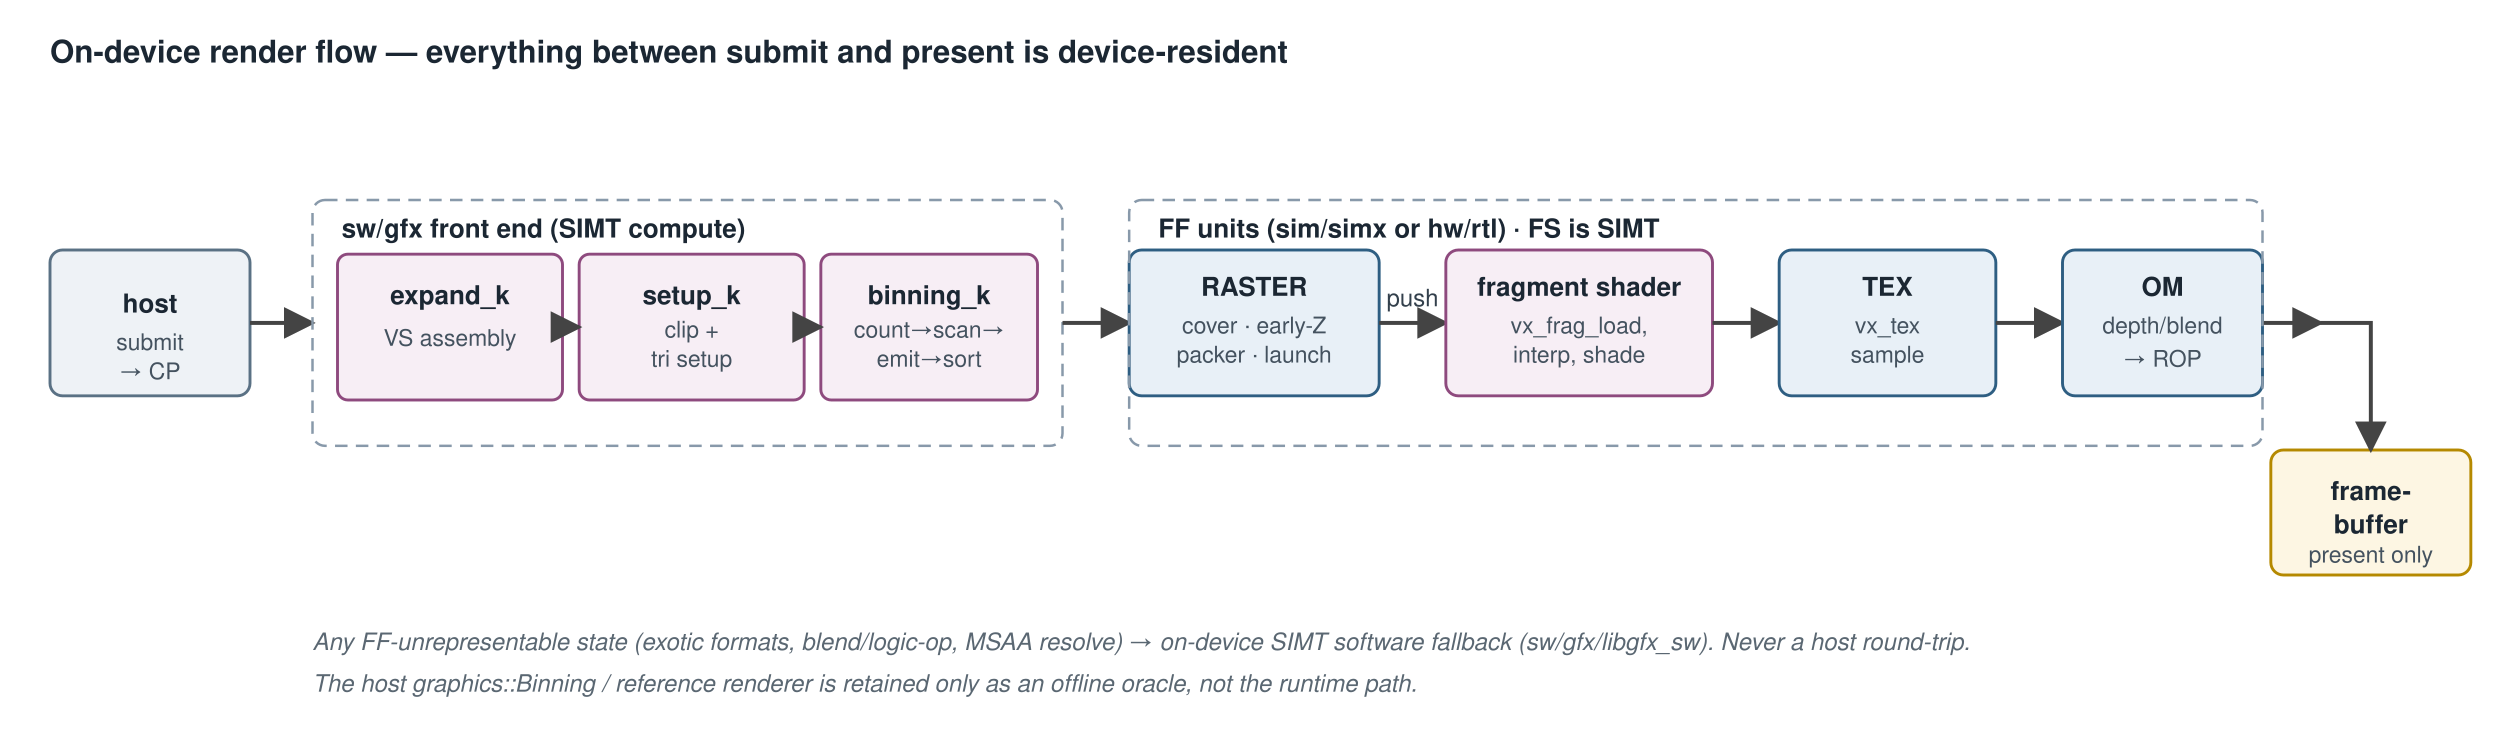
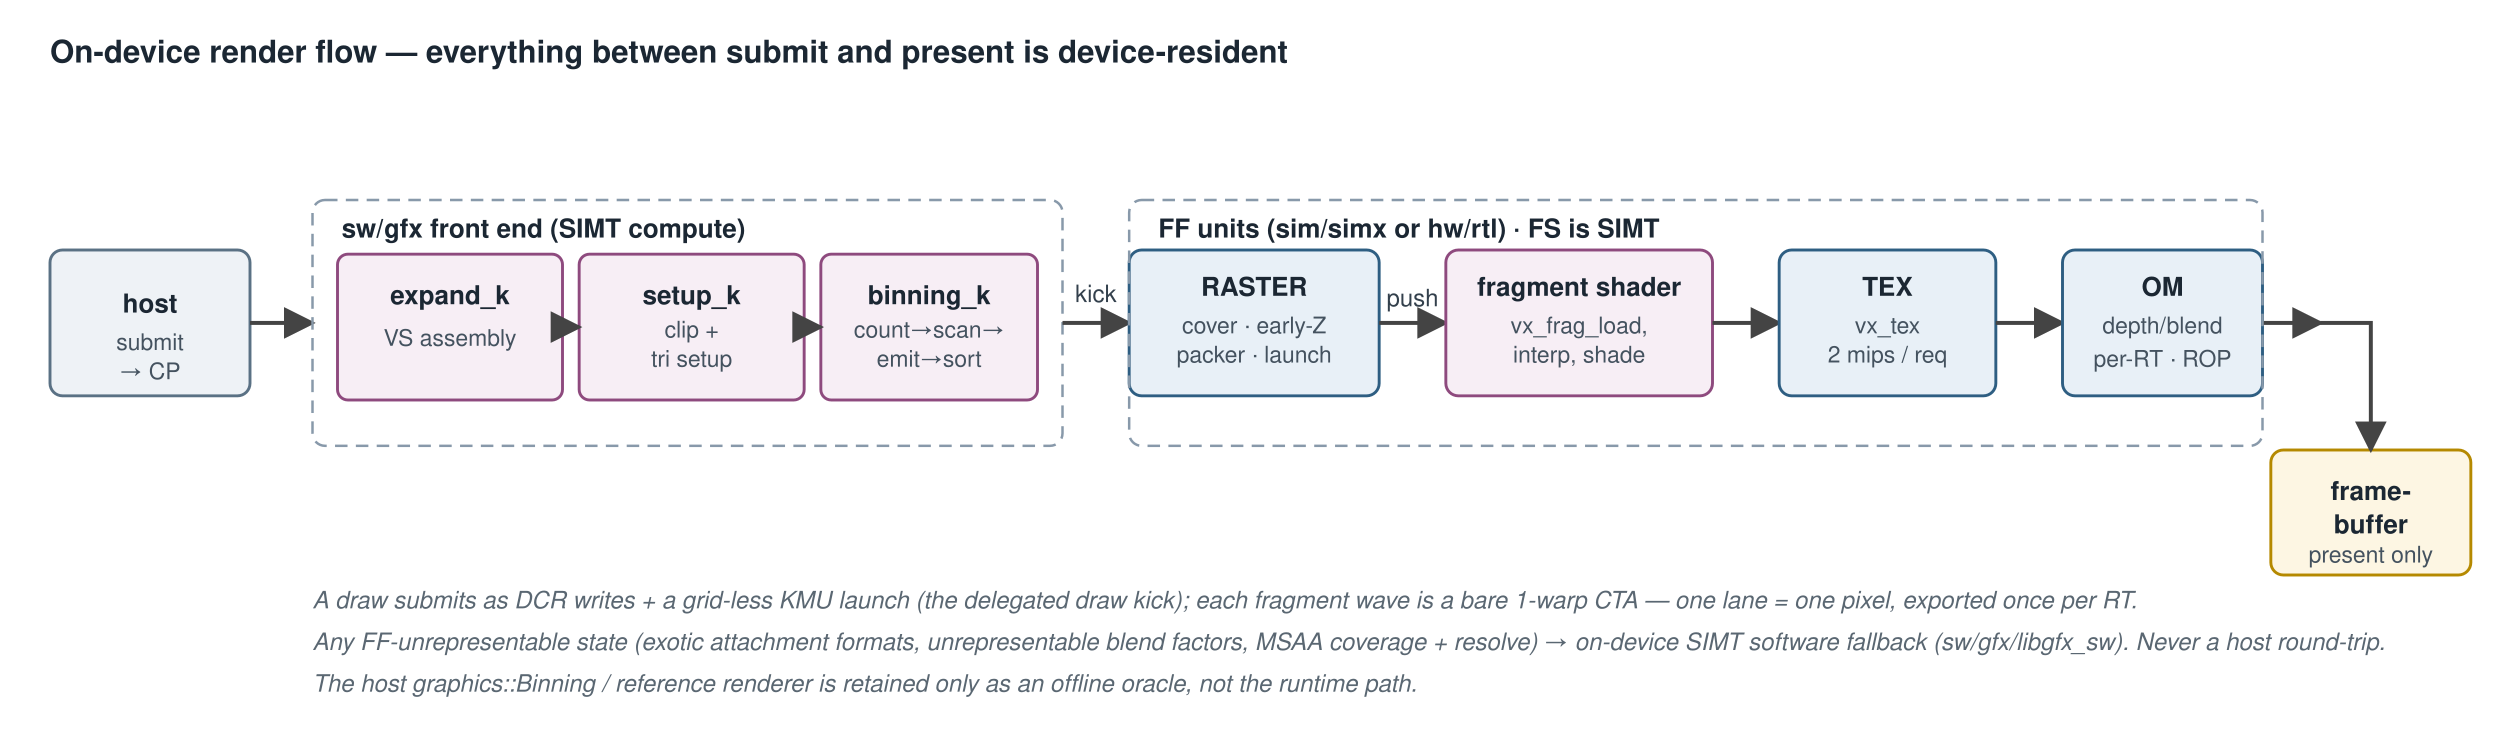
<svg xmlns="http://www.w3.org/2000/svg" viewBox="0 0 1200 360" font-family="Helvetica, Arial, sans-serif">
  <defs>
    <marker id="arr" viewBox="0 0 10 10" refX="9" refY="5" markerWidth="8" markerHeight="8" orient="auto-start-reverse">
      <path d="M0,0 L10,5 L0,10 z" fill="#444" />
    </marker>
  </defs>
  <style>
    .host { fill:#eef2f6; stroke:#5a7184; stroke-width:1.4; }
    .simt { fill:#f7eef5; stroke:#8e4a7e; stroke-width:1.4; }
    .ff   { fill:#e8f0f7; stroke:#2e5e82; stroke-width:1.4; }
    .mem  { fill:#fdf6e3; stroke:#b58900; stroke-width:1.4; }
    .t    { fill:#1b2733; font-size:15px; font-weight:bold; }
    .th   { fill:#1b2733; font-size:12.5px; font-weight:bold; }
    .ts   { fill:#44525f; font-size:11px; }
    .tt   { fill:#5a6772; font-size:11.5px; font-style:italic; }
    .flow { stroke:#444; stroke-width:1.9; fill:none; marker-end:url(#arr); }
    .band { fill:none; stroke:#8899aa; stroke-width:1.2; stroke-dasharray:6 4; }
    .lbl  { fill:#33404c; font-size:11.5px; }
  </style>
  <rect x="0" y="0" width="1200" height="360" fill="#ffffff" />
  <text x="24" y="30" class="t" font-size="17">On-device render flow — everything between submit and present is device-resident</text>
  <rect x="24" y="120" width="96" height="70" rx="6" class="host" />
  <text x="72" y="150" class="th" text-anchor="middle">host</text>
  <text x="72" y="168" class="ts" text-anchor="middle">submit</text>
  <text x="72" y="182" class="ts" text-anchor="middle">→ CP</text>
  <path d="M 120 155 L 150 155" class="flow" />
  <rect x="150" y="96" width="360" height="118" rx="6" class="band" />
  <text x="164" y="114" class="th" fill="#8e4a7e">sw/gfx front end (SIMT compute)</text>
  <rect x="162" y="122" width="108" height="70" rx="5" class="simt" />
  <text x="216" y="146" class="th" text-anchor="middle">expand_k</text>
  <text x="216" y="166" class="ts" text-anchor="middle">VS assembly</text>
  <rect x="278" y="122" width="108" height="70" rx="5" class="simt" />
  <text x="332" y="146" class="th" text-anchor="middle">setup_k</text>
  <text x="332" y="162" class="ts" text-anchor="middle">clip +</text>
  <text x="332" y="176" class="ts" text-anchor="middle">tri setup</text>
  <rect x="394" y="122" width="104" height="70" rx="5" class="simt" />
  <text x="446" y="146" class="th" text-anchor="middle">binning_k</text>
  <text x="446" y="162" class="ts" text-anchor="middle">count→scan→</text>
  <text x="446" y="176" class="ts" text-anchor="middle">emit→sort</text>
  <path d="M 270 157 L 278 157" class="flow" />
  <path d="M 386 157 L 394 157" class="flow" />
  <path d="M 510 155 L 542 155" class="flow" />
+   <text x="526" y="145" class="lbl" text-anchor="middle">kick</text>
  <rect x="542" y="120" width="120" height="70" rx="6" class="ff" />
  <text x="602" y="142" class="th" text-anchor="middle">RASTER</text>
  <text x="602" y="160" class="ts" text-anchor="middle">cover · early-Z</text>
  <text x="602" y="174" class="ts" text-anchor="middle">packer · launch</text>
  <path d="M 662 155 L 694 155" class="flow" />
  <text x="678" y="147" class="lbl" text-anchor="middle">push</text>
  <rect x="694" y="120" width="128" height="70" rx="6" class="simt" />
  <text x="758" y="142" class="th" text-anchor="middle">fragment shader</text>
  <text x="758" y="160" class="ts" text-anchor="middle">vx_frag_load,</text>
  <text x="758" y="174" class="ts" text-anchor="middle">interp, shade</text>
  <path d="M 822 155 L 854 155" class="flow" />
  <rect x="854" y="120" width="104" height="70" rx="6" class="ff" />
  <text x="906" y="142" class="th" text-anchor="middle">TEX</text>
  <text x="906" y="160" class="ts" text-anchor="middle">vx_tex</text>
-   <text x="906" y="174" class="ts" text-anchor="middle">sample</text>
+   <text x="906" y="174" class="ts" text-anchor="middle">2 mips / req</text>
  <path d="M 958 155 L 990 155" class="flow" />
  <rect x="990" y="120" width="96" height="70" rx="6" class="ff" />
  <text x="1038" y="142" class="th" text-anchor="middle">OM</text>
  <text x="1038" y="160" class="ts" text-anchor="middle">depth/blend</text>
-   <text x="1038" y="176" class="ts" text-anchor="middle">→ ROP</text>
+   <text x="1038" y="176" class="ts" text-anchor="middle">per-RT · ROP</text>
  <path d="M 1086 155 L 1114 155" class="flow" />
  <rect x="1090" y="216" width="96" height="60" rx="6" class="mem" />
  <text x="1138" y="240" class="th" text-anchor="middle">frame-</text>
  <text x="1138" y="256" class="th" text-anchor="middle">buffer</text>
  <text x="1138" y="270" class="ts" text-anchor="middle">present only</text>
  <path d="M 1114 155 L 1138 155 L 1138 216" class="flow" />
  <rect x="542" y="96" width="544" height="118" rx="6" class="band" />
  <text x="556" y="114" class="th" fill="#2e5e82">FF units (sim/simx or hw/rtl) · FS is SIMT</text>
-   <text x="150" y="312" class="tt">Any FF-unrepresentable state (exotic formats, blend/logic-op, MSAA resolve) → on-device SIMT software fallback (sw/gfx/libgfx_sw). Never a host round-trip.</text>
+   <text x="150" y="292" class="tt">A draw submits as DCR writes + a grid-less KMU launch (the delegated draw kick); each fragment wave is a bare 1-warp CTA — one lane = one pixel, exported once per RT.</text>
+   <text x="150" y="312" class="tt">Any FF-unrepresentable state (exotic attachment formats, unrepresentable blend factors, MSAA coverage + resolve) → on-device SIMT software fallback (sw/gfx/libgfx_sw). Never a host round-trip.</text>
  <text x="150" y="332" class="tt">The host graphics::Binning / reference renderer is retained only as an offline oracle, not the runtime path.</text>
</svg>
